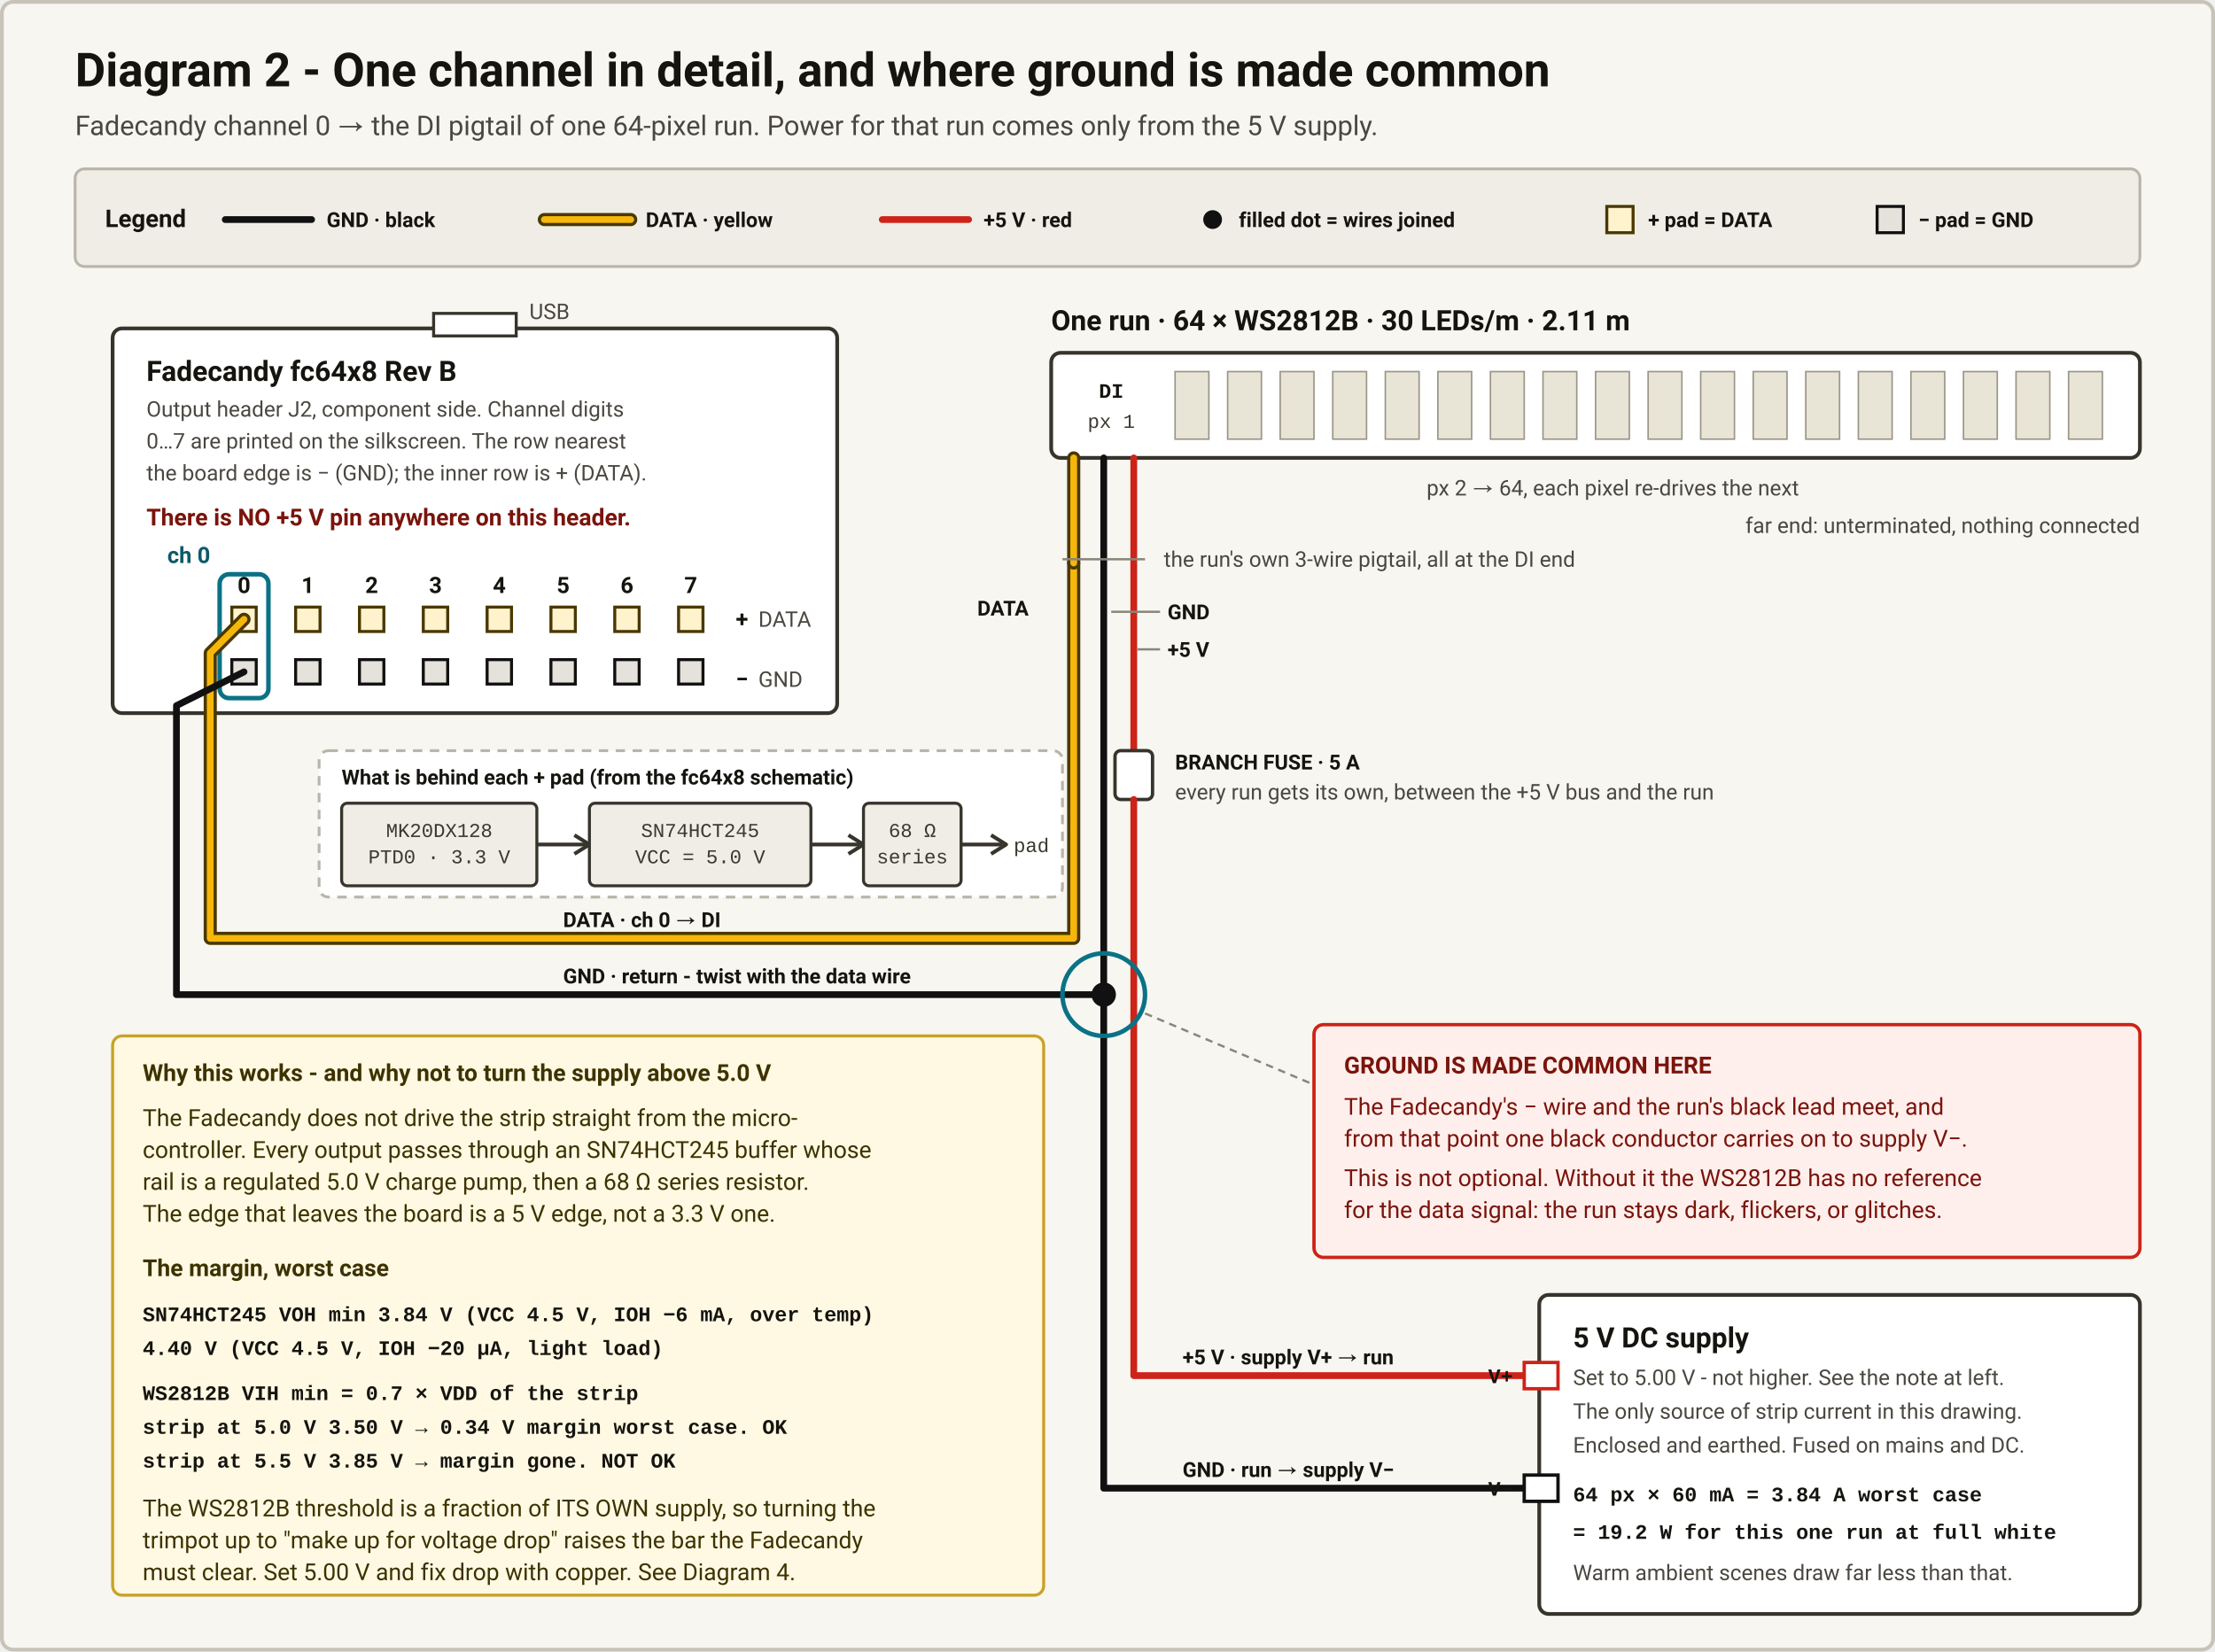
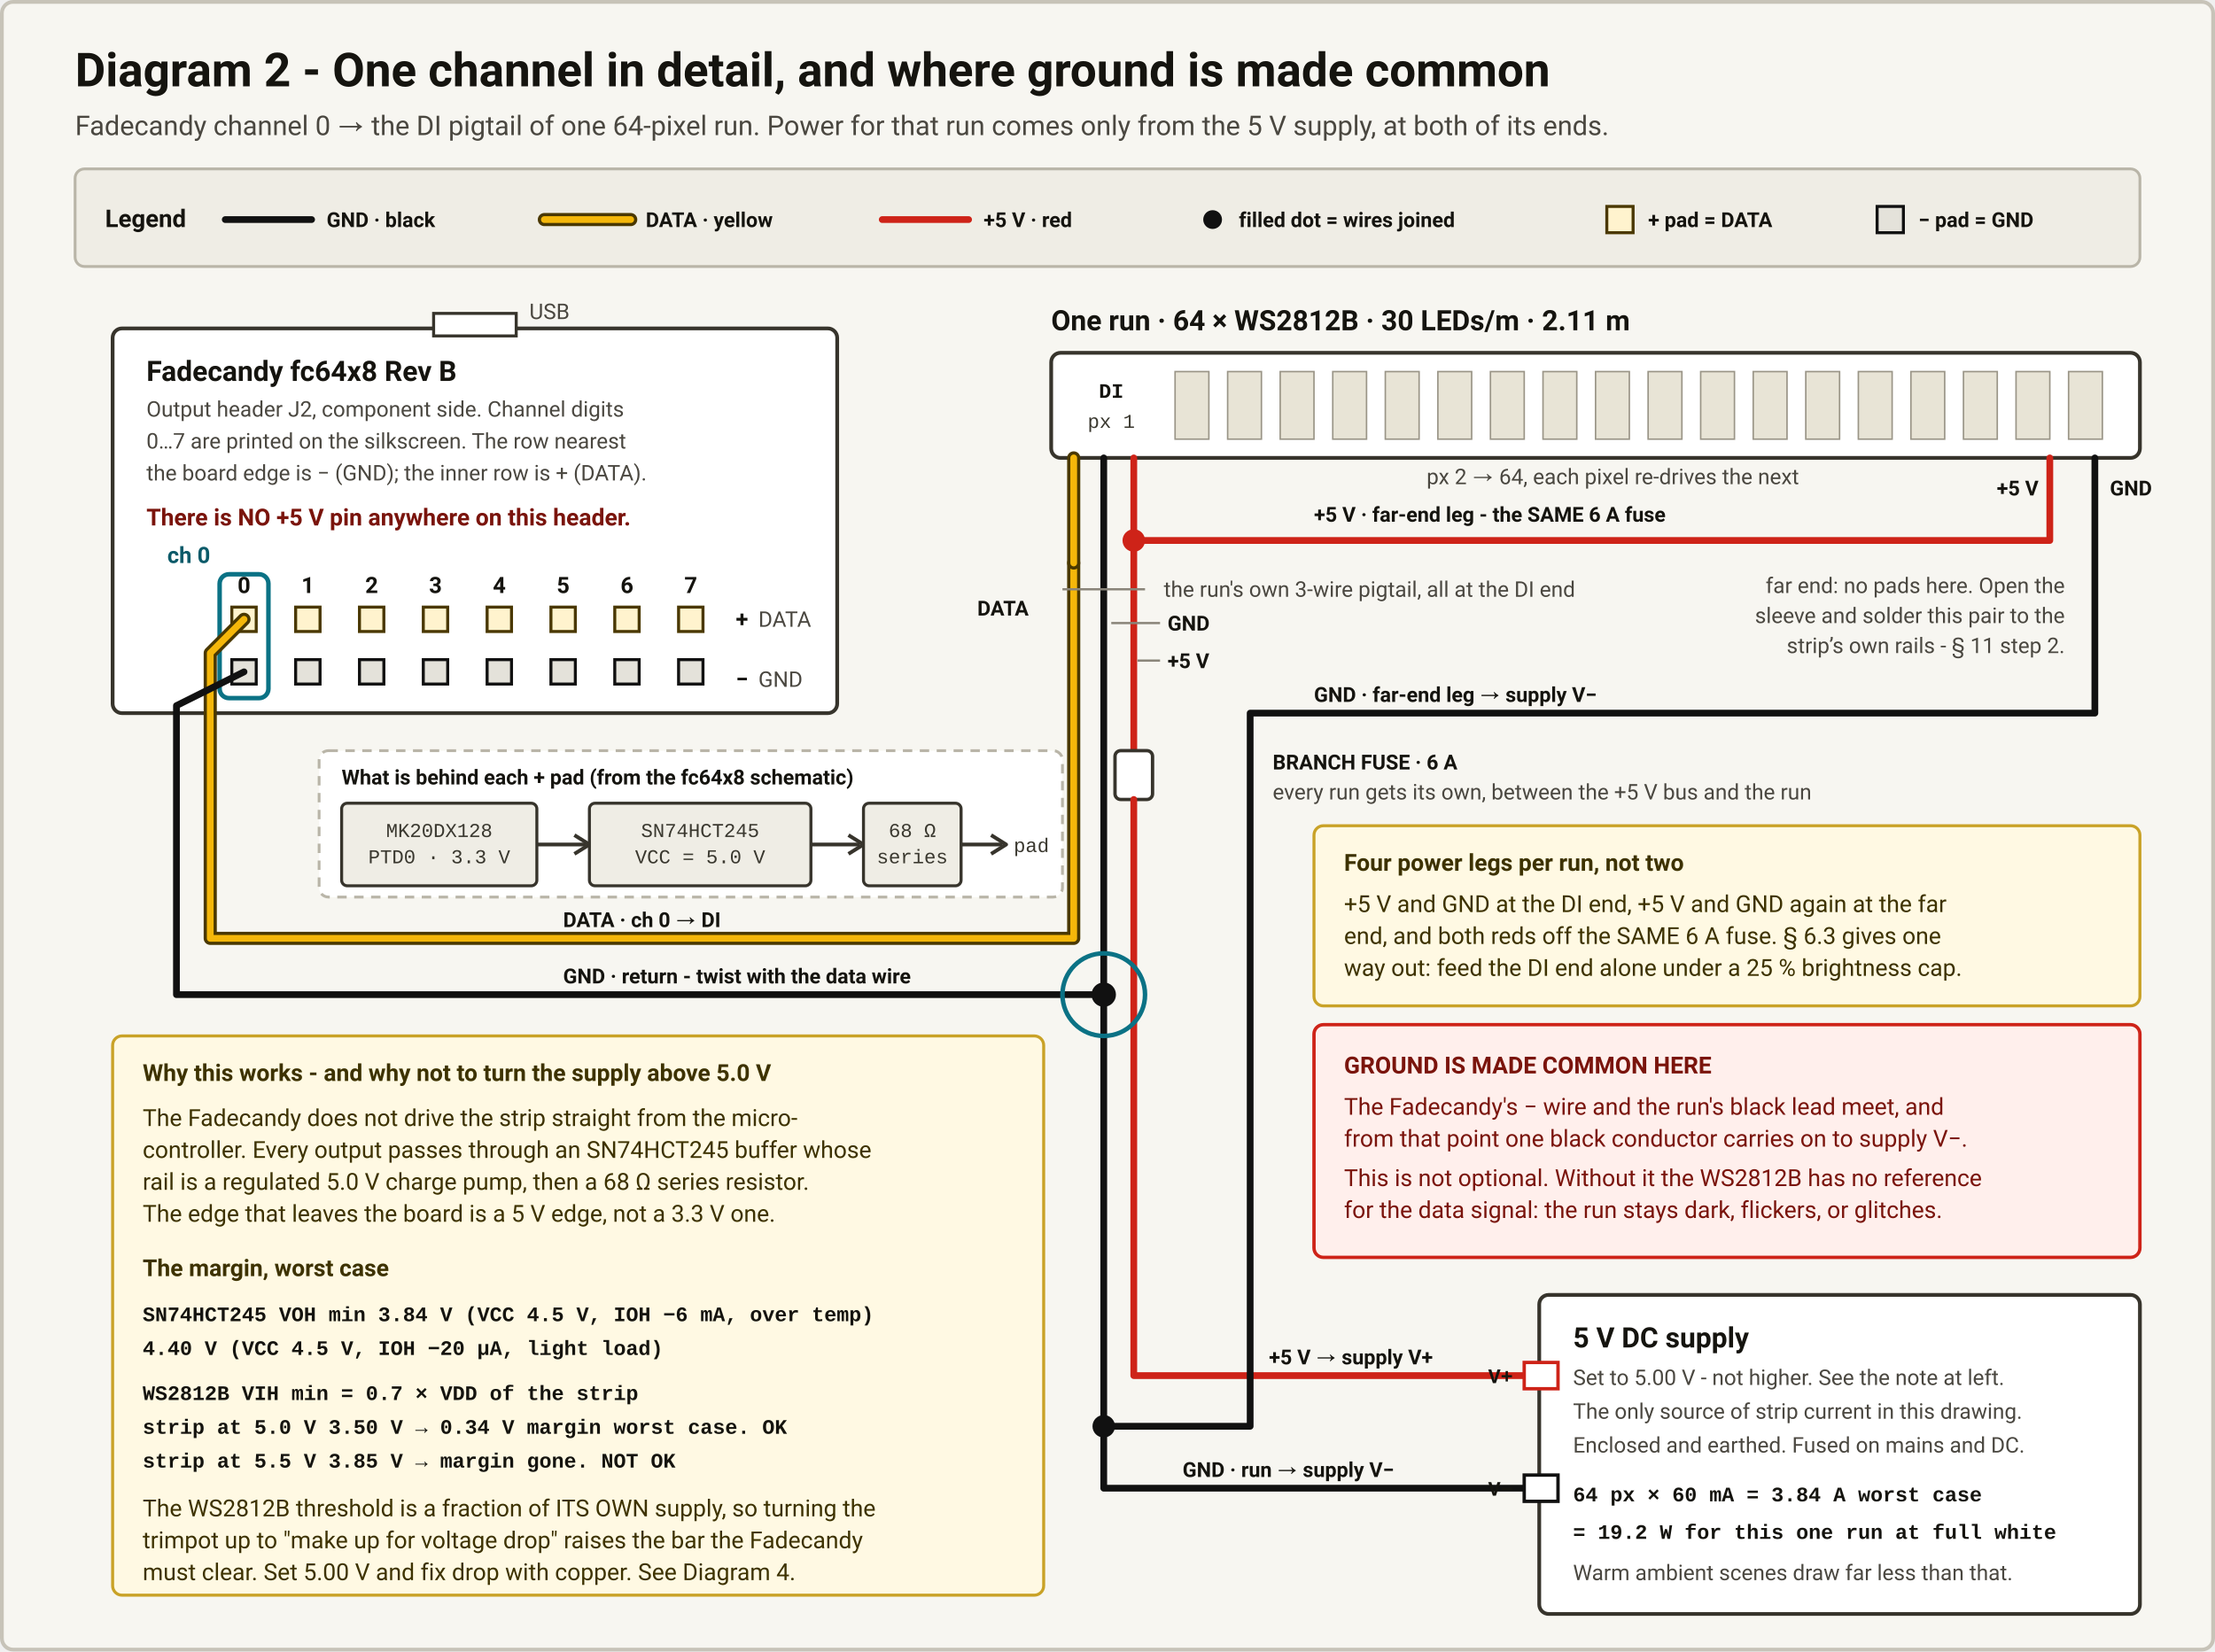
<svg xmlns="http://www.w3.org/2000/svg" viewBox="0 0 1180 880" width="1180" height="880" role="img" aria-labelledby="t2 d2">
  <style>
    .bg      { fill:#F7F6F1; stroke:#C7C3B8; stroke-width:2; }
    .ttl     { font:700 25px ui-sans-serif,system-ui,'Segoe UI',Roboto,Helvetica,Arial,sans-serif; fill:#15140F; }
    .sub     { font:400 14.5px ui-sans-serif,system-ui,'Segoe UI',Roboto,Helvetica,Arial,sans-serif; fill:#4A4740; }
    .lbl     { font:600 13px ui-sans-serif,system-ui,'Segoe UI',Roboto,Helvetica,Arial,sans-serif; fill:#15140F; }
    .lbls    { font:400 11.5px ui-sans-serif,system-ui,'Segoe UI',Roboto,Helvetica,Arial,sans-serif; fill:#4A4740; }
    .wlbl    { font:700 11px ui-sans-serif,system-ui,'Segoe UI',Roboto,Helvetica,Arial,sans-serif; fill:#15140F; }
    .boxttl  { font:700 15px ui-sans-serif,system-ui,'Segoe UI',Roboto,Helvetica,Arial,sans-serif; fill:#15140F; }
    .mono    { font:600 11px ui-monospace,'SFMono-Regular',Consolas,'Liberation Mono',monospace; fill:#15140F; }
    .monos   { font:400 10.5px ui-monospace,'SFMono-Regular',Consolas,'Liberation Mono',monospace; fill:#3A382F; }
    .pinnum  { font:700 12px ui-sans-serif,system-ui,'Segoe UI',Roboto,Helvetica,Arial,sans-serif; fill:#15140F; }

    .box     { fill:#FFFFFF; stroke:#37342C; stroke-width:2; }
    .panel   { fill:#EFEDE5; stroke:#B9B5A8; stroke-width:1.5; }
    .inset   { fill:#FFFFFF; stroke:#B9B5A8; stroke-width:1.5; stroke-dasharray:5 4; }
    .chip    { fill:#EFEDE5; stroke:#37342C; stroke-width:1.6; }
    .fuse    { fill:#FFFFFF; stroke:#37342C; stroke-width:1.8; }
    .strip   { fill:#FFFFFF; stroke:#37342C; stroke-width:2; }
    .led     { fill:#E8E4D6; stroke:#9A9587; stroke-width:0.8; }
    .padd    { fill:#FFF3CE; stroke:#4A3800; stroke-width:1.6; }
    .padg    { fill:#E4E2DA; stroke:#111111; stroke-width:1.6; }

    .gnd     { stroke:#111111; stroke-width:3.6; fill:none; stroke-linejoin:round; stroke-linecap:round; }
    .pwr     { stroke:#CE2318; stroke-width:3.6; fill:none; stroke-linejoin:round; stroke-linecap:round; }
    .datc    { stroke:#4A3800; stroke-width:7;   fill:none; stroke-linejoin:round; stroke-linecap:round; }
    .dat     { stroke:#F5B70A; stroke-width:3.6; fill:none; stroke-linejoin:round; stroke-linecap:round; }
    .lead    { stroke:#8A857A; stroke-width:1.2; fill:none; stroke-dasharray:4 3; }
    .brk     { stroke:#8A857A; stroke-width:1.2; fill:none; }
    .sig     { stroke:#37342C; stroke-width:2; fill:none; }

    .dot     { fill:#111111; }
    .note    { fill:#FFF9E3; stroke:#C9A227; stroke-width:1.6; }
    .notet   { font:600 12.5px ui-sans-serif,system-ui,'Segoe UI',Roboto,Helvetica,Arial,sans-serif; fill:#3D3200; }
    .notep   { font:400 12.5px ui-sans-serif,system-ui,'Segoe UI',Roboto,Helvetica,Arial,sans-serif; fill:#3D3200; }
    .warn    { fill:#FFEFEC; stroke:#CE2318; stroke-width:1.8; }
    .warnt   { font:700 12.5px ui-sans-serif,system-ui,'Segoe UI',Roboto,Helvetica,Arial,sans-serif; fill:#7A140C; }
    .warnp   { font:400 12.5px ui-sans-serif,system-ui,'Segoe UI',Roboto,Helvetica,Arial,sans-serif; fill:#7A140C; }
    .hl      { fill:none; stroke:#0B7285; stroke-width:2.4; }
    .hlt     { font:700 12px ui-sans-serif,system-ui,'Segoe UI',Roboto,Helvetica,Arial,sans-serif; fill:#0B5A69; }
  </style>
  <rect class="bg" x="1" y="1" width="1178" height="878" rx="6" />
  <text class="ttl" x="40" y="46">Diagram 2 - One channel in detail, and where ground is made common</text>
-   <text class="sub" x="40" y="72">Fadecandy channel 0 → the DI pigtail of one 64-pixel run. Power for that run comes only from the 5 V supply.</text>
+   <text class="sub" x="40" y="72">Fadecandy channel 0 → the DI pigtail of one 64-pixel run. Power for that run comes only from the 5 V supply, at both of its ends.</text>
  <rect class="panel" x="40" y="90" width="1100" height="52" rx="5" />
  <text class="lbl" x="56" y="121">Legend</text>
  <path class="gnd" d="M 120 117 H 166" />
  <text class="wlbl" x="174" y="121">GND · black</text>
  <path class="datc" d="M 290 117 H 336" />
  <path class="dat" d="M 290 117 H 336" />
  <text class="wlbl" x="344" y="121">DATA · yellow</text>
  <path class="pwr" d="M 470 117 H 516" />
  <text class="wlbl" x="524" y="121">+5 V · red</text>
  <circle class="dot" cx="646" cy="117" r="5" />
  <text class="wlbl" x="660" y="121">filled dot = wires joined</text>
  <rect class="padd" x="856" y="110" width="14" height="14" />
  <text class="wlbl" x="878" y="121">+ pad = DATA</text>
  <rect class="padg" x="1000" y="110" width="14" height="14" />
  <text class="wlbl" x="1022" y="121">− pad = GND</text>
  <rect class="box" x="60" y="175" width="386" height="205" rx="5" />
  <rect x="231" y="167" width="44" height="12" fill="#FFFFFF" stroke="#37342C" stroke-width="1.6" />
  <text class="lbls" x="282" y="170">USB</text>
  <text class="boxttl" x="78" y="203">Fadecandy fc64x8 Rev B</text>
  <text class="lbls" x="78" y="222">Output header J2, component side. Channel digits</text>
  <text class="lbls" x="78" y="239">0…7 are printed on the silkscreen. The row nearest</text>
  <text class="lbls" x="78" y="256">the board edge is − (GND); the inner row is + (DATA).</text>
  <text class="warnt" x="78" y="280">There is NO +5 V pin anywhere on this header.</text>
  <text class="pinnum" x="130" y="316" text-anchor="middle">0</text>
  <text class="pinnum" x="164" y="316" text-anchor="middle">1</text>
  <text class="pinnum" x="198" y="316" text-anchor="middle">2</text>
  <text class="pinnum" x="232" y="316" text-anchor="middle">3</text>
  <text class="pinnum" x="266" y="316" text-anchor="middle">4</text>
  <text class="pinnum" x="300" y="316" text-anchor="middle">5</text>
  <text class="pinnum" x="334" y="316" text-anchor="middle">6</text>
  <text class="pinnum" x="368" y="316" text-anchor="middle">7</text>
  <g>
    <rect class="padd" x="123.5" y="323.5" width="13" height="13" />
    <rect class="padd" x="157.5" y="323.5" width="13" height="13" />
    <rect class="padd" x="191.5" y="323.5" width="13" height="13" />
    <rect class="padd" x="225.5" y="323.5" width="13" height="13" />
    <rect class="padd" x="259.5" y="323.5" width="13" height="13" />
    <rect class="padd" x="293.5" y="323.5" width="13" height="13" />
    <rect class="padd" x="327.5" y="323.5" width="13" height="13" />
    <rect class="padd" x="361.5" y="323.5" width="13" height="13" />
  </g>
  <g>
    <rect class="padg" x="123.5" y="351.5" width="13" height="13" />
    <rect class="padg" x="157.5" y="351.5" width="13" height="13" />
    <rect class="padg" x="191.5" y="351.5" width="13" height="13" />
    <rect class="padg" x="225.5" y="351.5" width="13" height="13" />
    <rect class="padg" x="259.5" y="351.5" width="13" height="13" />
    <rect class="padg" x="293.5" y="351.5" width="13" height="13" />
    <rect class="padg" x="327.5" y="351.5" width="13" height="13" />
    <rect class="padg" x="361.5" y="351.5" width="13" height="13" />
  </g>
  <text class="pinnum" x="392" y="334">+</text>
  <text class="pinnum" x="392" y="366">−</text>
  <text class="lbls" x="404" y="334">DATA</text>
  <text class="lbls" x="404" y="366">GND</text>
  <rect class="hl" x="117" y="306" width="26" height="66" rx="5" />
  <text class="hlt" x="112" y="300" text-anchor="end">ch 0</text>
  <rect class="inset" x="170" y="400" width="396" height="78" rx="5" />
  <text class="wlbl" x="182" y="418">What is behind each + pad (from the fc64x8 schematic)</text>
  <rect class="chip" x="182" y="428" width="104" height="44" rx="3" />
  <text class="monos" x="234" y="446" text-anchor="middle">MK20DX128</text>
  <text class="monos" x="234" y="460" text-anchor="middle">PTD0 · 3.3 V</text>
  <path class="sig" d="M 286 450 H 312" />
  <path class="sig" d="M 306 445 l 8 5 l -8 5" stroke-linejoin="round" />
  <rect class="chip" x="314" y="428" width="118" height="44" rx="3" />
  <text class="monos" x="373" y="446" text-anchor="middle">SN74HCT245</text>
  <text class="monos" x="373" y="460" text-anchor="middle">VCC = 5.0 V</text>
  <path class="sig" d="M 432 450 H 458" />
  <path class="sig" d="M 452 445 l 8 5 l -8 5" stroke-linejoin="round" />
  <rect class="chip" x="460" y="428" width="52" height="44" rx="3" />
  <text class="monos" x="486" y="446" text-anchor="middle">68 Ω</text>
  <text class="monos" x="486" y="460" text-anchor="middle">series</text>
  <path class="sig" d="M 512 450 H 534" />
  <path class="sig" d="M 528 445 l 8 5 l -8 5" stroke-linejoin="round" />
  <text class="monos" x="540" y="454">pad</text>
  <text class="boxttl" x="560" y="176">One run · 64 × WS2812B · 30 LEDs/m · 2.11 m</text>
  <rect class="strip" x="560" y="188" width="580" height="56" rx="5" />
  <g>
    <rect class="led" x="626" y="198" width="18" height="36" />
    <rect class="led" x="654" y="198" width="18" height="36" />
    <rect class="led" x="682" y="198" width="18" height="36" />
    <rect class="led" x="710" y="198" width="18" height="36" />
    <rect class="led" x="738" y="198" width="18" height="36" />
    <rect class="led" x="766" y="198" width="18" height="36" />
    <rect class="led" x="794" y="198" width="18" height="36" />
    <rect class="led" x="822" y="198" width="18" height="36" />
    <rect class="led" x="850" y="198" width="18" height="36" />
    <rect class="led" x="878" y="198" width="18" height="36" />
    <rect class="led" x="906" y="198" width="18" height="36" />
    <rect class="led" x="934" y="198" width="18" height="36" />
    <rect class="led" x="962" y="198" width="18" height="36" />
    <rect class="led" x="990" y="198" width="18" height="36" />
    <rect class="led" x="1018" y="198" width="18" height="36" />
    <rect class="led" x="1046" y="198" width="18" height="36" />
    <rect class="led" x="1074" y="198" width="18" height="36" />
    <rect class="led" x="1102" y="198" width="18" height="36" />
  </g>
  <text class="mono" x="592" y="212" text-anchor="middle">DI</text>
  <text class="monos" x="592" y="228" text-anchor="middle">px 1</text>
-   <text class="lbls" x="760" y="264">px 2 → 64, each pixel re-drives the next</text>
-   <text class="lbls" x="1140" y="284" text-anchor="end">far end: unterminated, nothing connected</text>
+   <text class="lbls" x="760" y="258">px 2 → 64, each pixel re-drives the next</text>
  <path class="datc" d="M 130 330 L 112 348 V 500 H 572 V 300" />
  <path class="dat" d="M 130 330 L 112 348 V 500 H 572 V 300" />
  <path class="gnd" d="M 130 358 L 94 376 V 530 H 588" />
  <path class="datc" d="M 572 244 V 300" />
  <path class="dat" d="M 572 244 V 300" />
  <path class="gnd" d="M 588 244 V 793 H 812" />
  <path class="pwr" d="M 604 244 V 400" />
  <rect class="fuse" x="594" y="400" width="20" height="26" rx="3" />
  <path class="pwr" d="M 604 426 V 733 H 812" />
-   <text class="wlbl" x="626" y="410">BRANCH FUSE · 5 A</text>
-   <text class="lbls" x="626" y="426">every run gets its own, between the +5 V bus and the run</text>
+   <text class="wlbl" x="678" y="410">BRANCH FUSE · 6 A</text>
+   <text class="lbls" x="678" y="426">every run gets its own, between the +5 V bus and the run</text>
+   <path class="pwr" d="M 1092 244 V 288 H 604" />
+   <circle cx="604" cy="288" r="6" fill="#CE2318" />
+   <path class="gnd" d="M 1116 244 V 380 H 666 V 760 H 588" />
+   <circle class="dot" cx="588" cy="760" r="6" />
+   <text class="wlbl" x="1086" y="264" text-anchor="end">+5 V</text>
+   <text class="wlbl" x="1124" y="264">GND</text>
+   <text class="wlbl" x="700" y="278">+5 V · far-end leg - the SAME 6 A fuse</text>
+   <text class="wlbl" x="700" y="374">GND · far-end leg → supply V−</text>
+   <text class="lbls" x="1100" y="316" text-anchor="end">far end: no pads here. Open the</text>
+   <text class="lbls" x="1100" y="332" text-anchor="end">sleeve and solder this pair to the</text>
+   <text class="lbls" x="1100" y="348" text-anchor="end">strip’s own rails - § 11 step 2.</text>
+   <rect class="note" x="700" y="440" width="440" height="96" rx="5" />
+   <text class="notet" x="716" y="464">Four power legs per run, not two</text>
+   <text class="notep" x="716" y="486">+5 V and GND at the DI end, +5 V and GND again at the far</text>
+   <text class="notep" x="716" y="503">end, and both reds off the SAME 6 A fuse. § 6.3 gives one</text>
+   <text class="notep" x="716" y="520">way out: feed the DI end alone under a 25 % brightness cap.</text>
  <circle class="dot" cx="588" cy="530" r="6.5" />
-   <path class="brk" d="M 566 298 H 610" />
-   <text class="lbls" x="620" y="302">the run's own 3-wire pigtail, all at the DI end</text>
+   <path class="brk" d="M 566 314 H 610" />
+   <text class="lbls" x="620" y="318">the run's own 3-wire pigtail, all at the DI end</text>
  <text class="wlbl" x="300" y="494">DATA · ch 0 → DI</text>
  <text class="wlbl" x="300" y="524">GND · return - twist with the data wire</text>
-   <text class="wlbl" x="630" y="727">+5 V · supply V+ → run</text>
+   <text class="wlbl" x="676" y="727">+5 V → supply V+</text>
  <text class="wlbl" x="630" y="787">GND · run → supply V−</text>
  <text class="wlbl" x="548" y="328" text-anchor="end">DATA</text>
-   <path class="brk" d="M 592 326 H 618" />
-   <text class="wlbl" x="622" y="330">GND</text>
-   <path class="brk" d="M 606 346 H 618" />
-   <text class="wlbl" x="622" y="350">+5 V</text>
+   <path class="brk" d="M 592 332 H 618" />
+   <text class="wlbl" x="622" y="336">GND</text>
+   <path class="brk" d="M 606 352 H 618" />
+   <text class="wlbl" x="622" y="356">+5 V</text>
  <path class="hl" d="M 588 530 m -22 0 a 22 22 0 1 0 44 0 a 22 22 0 1 0 -44 0" />
-   <path class="lead" d="M 610 540 L 700 578" />
  <rect class="warn" x="700" y="546" width="440" height="124" rx="5" />
  <text class="warnt" x="716" y="572">GROUND IS MADE COMMON HERE</text>
  <text class="warnp" x="716" y="594">The Fadecandy's − wire and the run's black lead meet, and</text>
  <text class="warnp" x="716" y="611">from that point one black conductor carries on to supply V−.</text>
  <text class="warnp" x="716" y="632">This is not optional. Without it the WS2812B has no reference</text>
  <text class="warnp" x="716" y="649">for the data signal: the run stays dark, flickers, or glitches.</text>
  <rect class="box" x="820" y="690" width="320" height="170" rx="5" />
  <text class="boxttl" x="838" y="718">5 V DC supply</text>
  <text class="lbls" x="838" y="738">Set to 5.00 V - not higher. See the note at left.</text>
  <text class="lbls" x="838" y="756">The only source of strip current in this drawing.</text>
  <text class="lbls" x="838" y="774">Enclosed and earthed. Fused on mains and DC.</text>
  <text class="mono" x="838" y="800">64 px × 60 mA = 3.84 A worst case</text>
  <text class="mono" x="838" y="820">= 19.2 W for this one run at full white</text>
  <text class="lbls" x="838" y="842">Warm ambient scenes draw far less than that.</text>
  <rect x="812" y="726" width="18" height="14" fill="#FFFFFF" stroke="#CE2318" stroke-width="1.8" />
  <text class="mono" x="806" y="737" text-anchor="end">V+</text>
  <rect x="812" y="786" width="18" height="14" fill="#FFFFFF" stroke="#111111" stroke-width="1.8" />
  <text class="mono" x="806" y="797" text-anchor="end">V−</text>
  <rect class="note" x="60" y="552" width="496" height="298" rx="5" />
  <text class="notet" x="76" y="576">Why this works - and why not to turn the supply above 5.0 V</text>
  <text class="notep" x="76" y="600">The Fadecandy does not drive the strip straight from the micro-</text>
  <text class="notep" x="76" y="617">controller. Every output passes through an SN74HCT245 buffer whose</text>
  <text class="notep" x="76" y="634">rail is a regulated 5.0 V charge pump, then a 68 Ω series resistor.</text>
  <text class="notep" x="76" y="651">The edge that leaves the board is a 5 V edge, not a 3.3 V one.</text>
  <text class="notet" x="76" y="680">The margin, worst case</text>
  <text class="mono" x="76" y="704">SN74HCT245 VOH min   3.84 V  (VCC 4.5 V, IOH −6 mA, over temp)</text>
  <text class="mono" x="76" y="722">                     4.40 V  (VCC 4.5 V, IOH −20 µA, light load)</text>
  <text class="mono" x="76" y="746">WS2812B VIH min = 0.7 × VDD of the strip</text>
  <text class="mono" x="76" y="764">  strip at 5.0 V     3.50 V  → 0.34 V margin worst case.  OK</text>
  <text class="mono" x="76" y="782">  strip at 5.5 V     3.85 V  → margin gone.               NOT OK</text>
  <text class="notep" x="76" y="808">The WS2812B threshold is a fraction of ITS OWN supply, so turning the</text>
  <text class="notep" x="76" y="825">trimpot up to "make up for voltage drop" raises the bar the Fadecandy</text>
  <text class="notep" x="76" y="842">must clear. Set 5.00 V and fix drop with copper. See Diagram 4.</text>
</svg>
